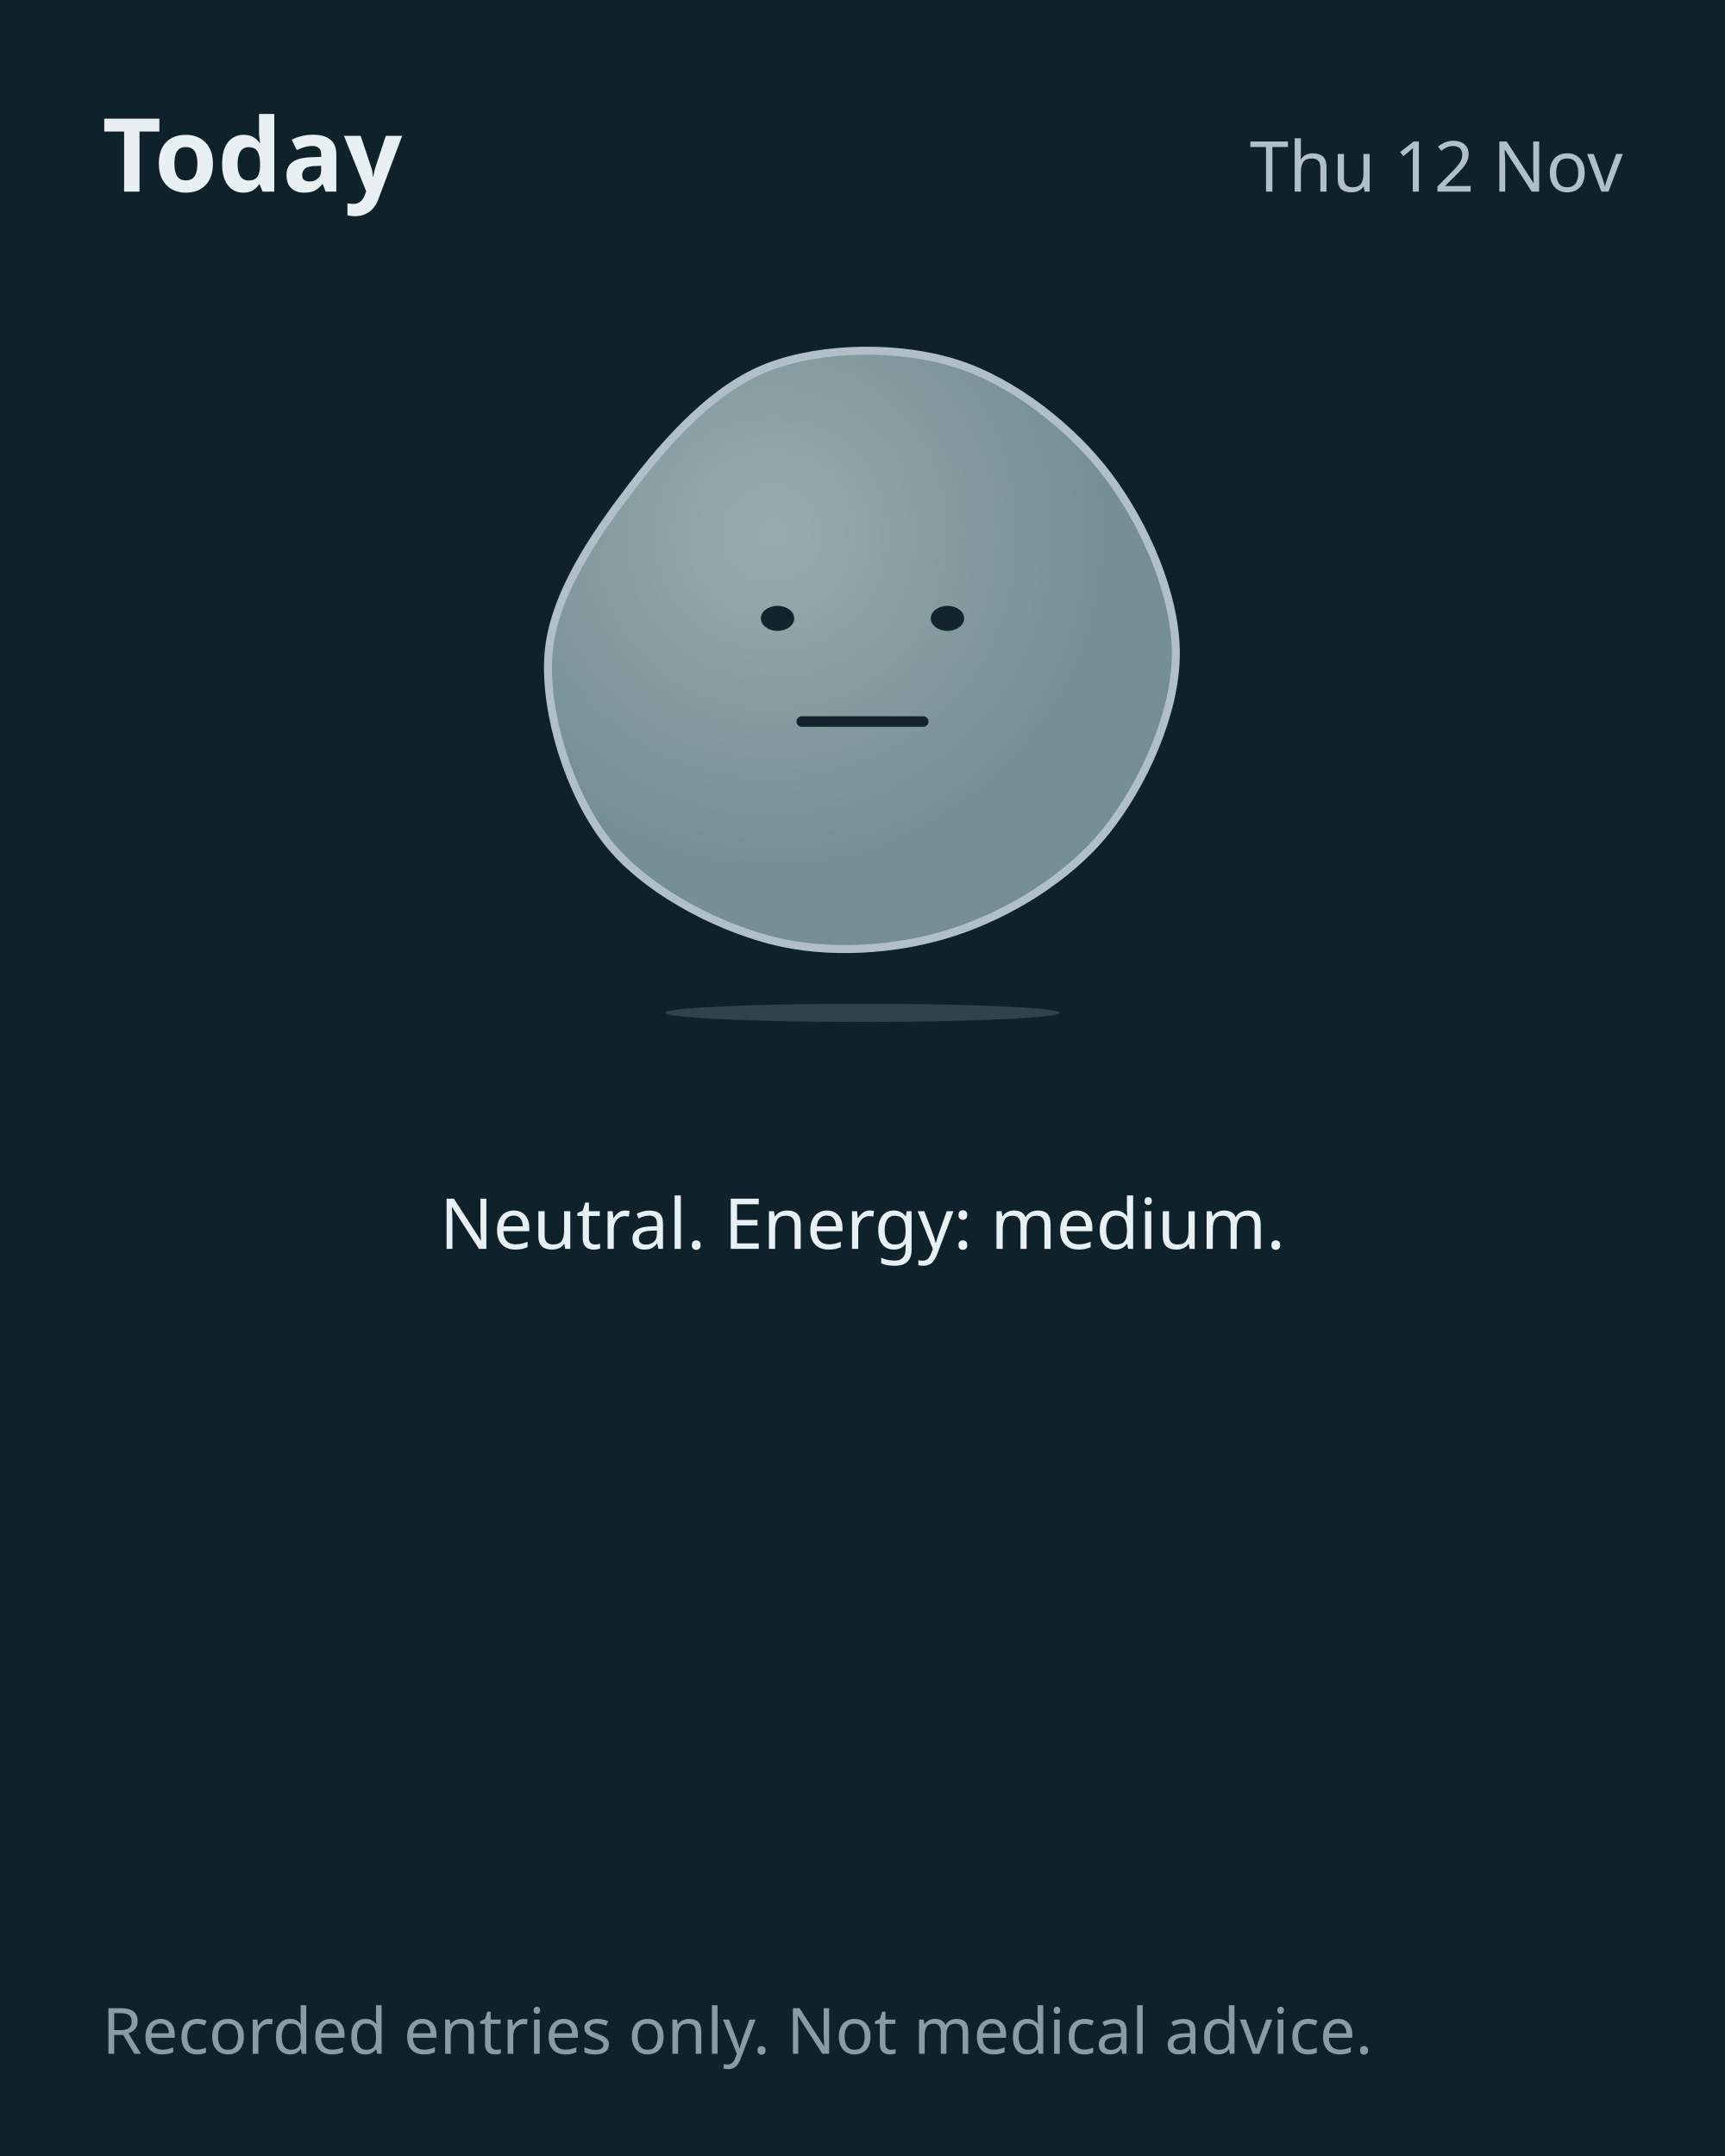
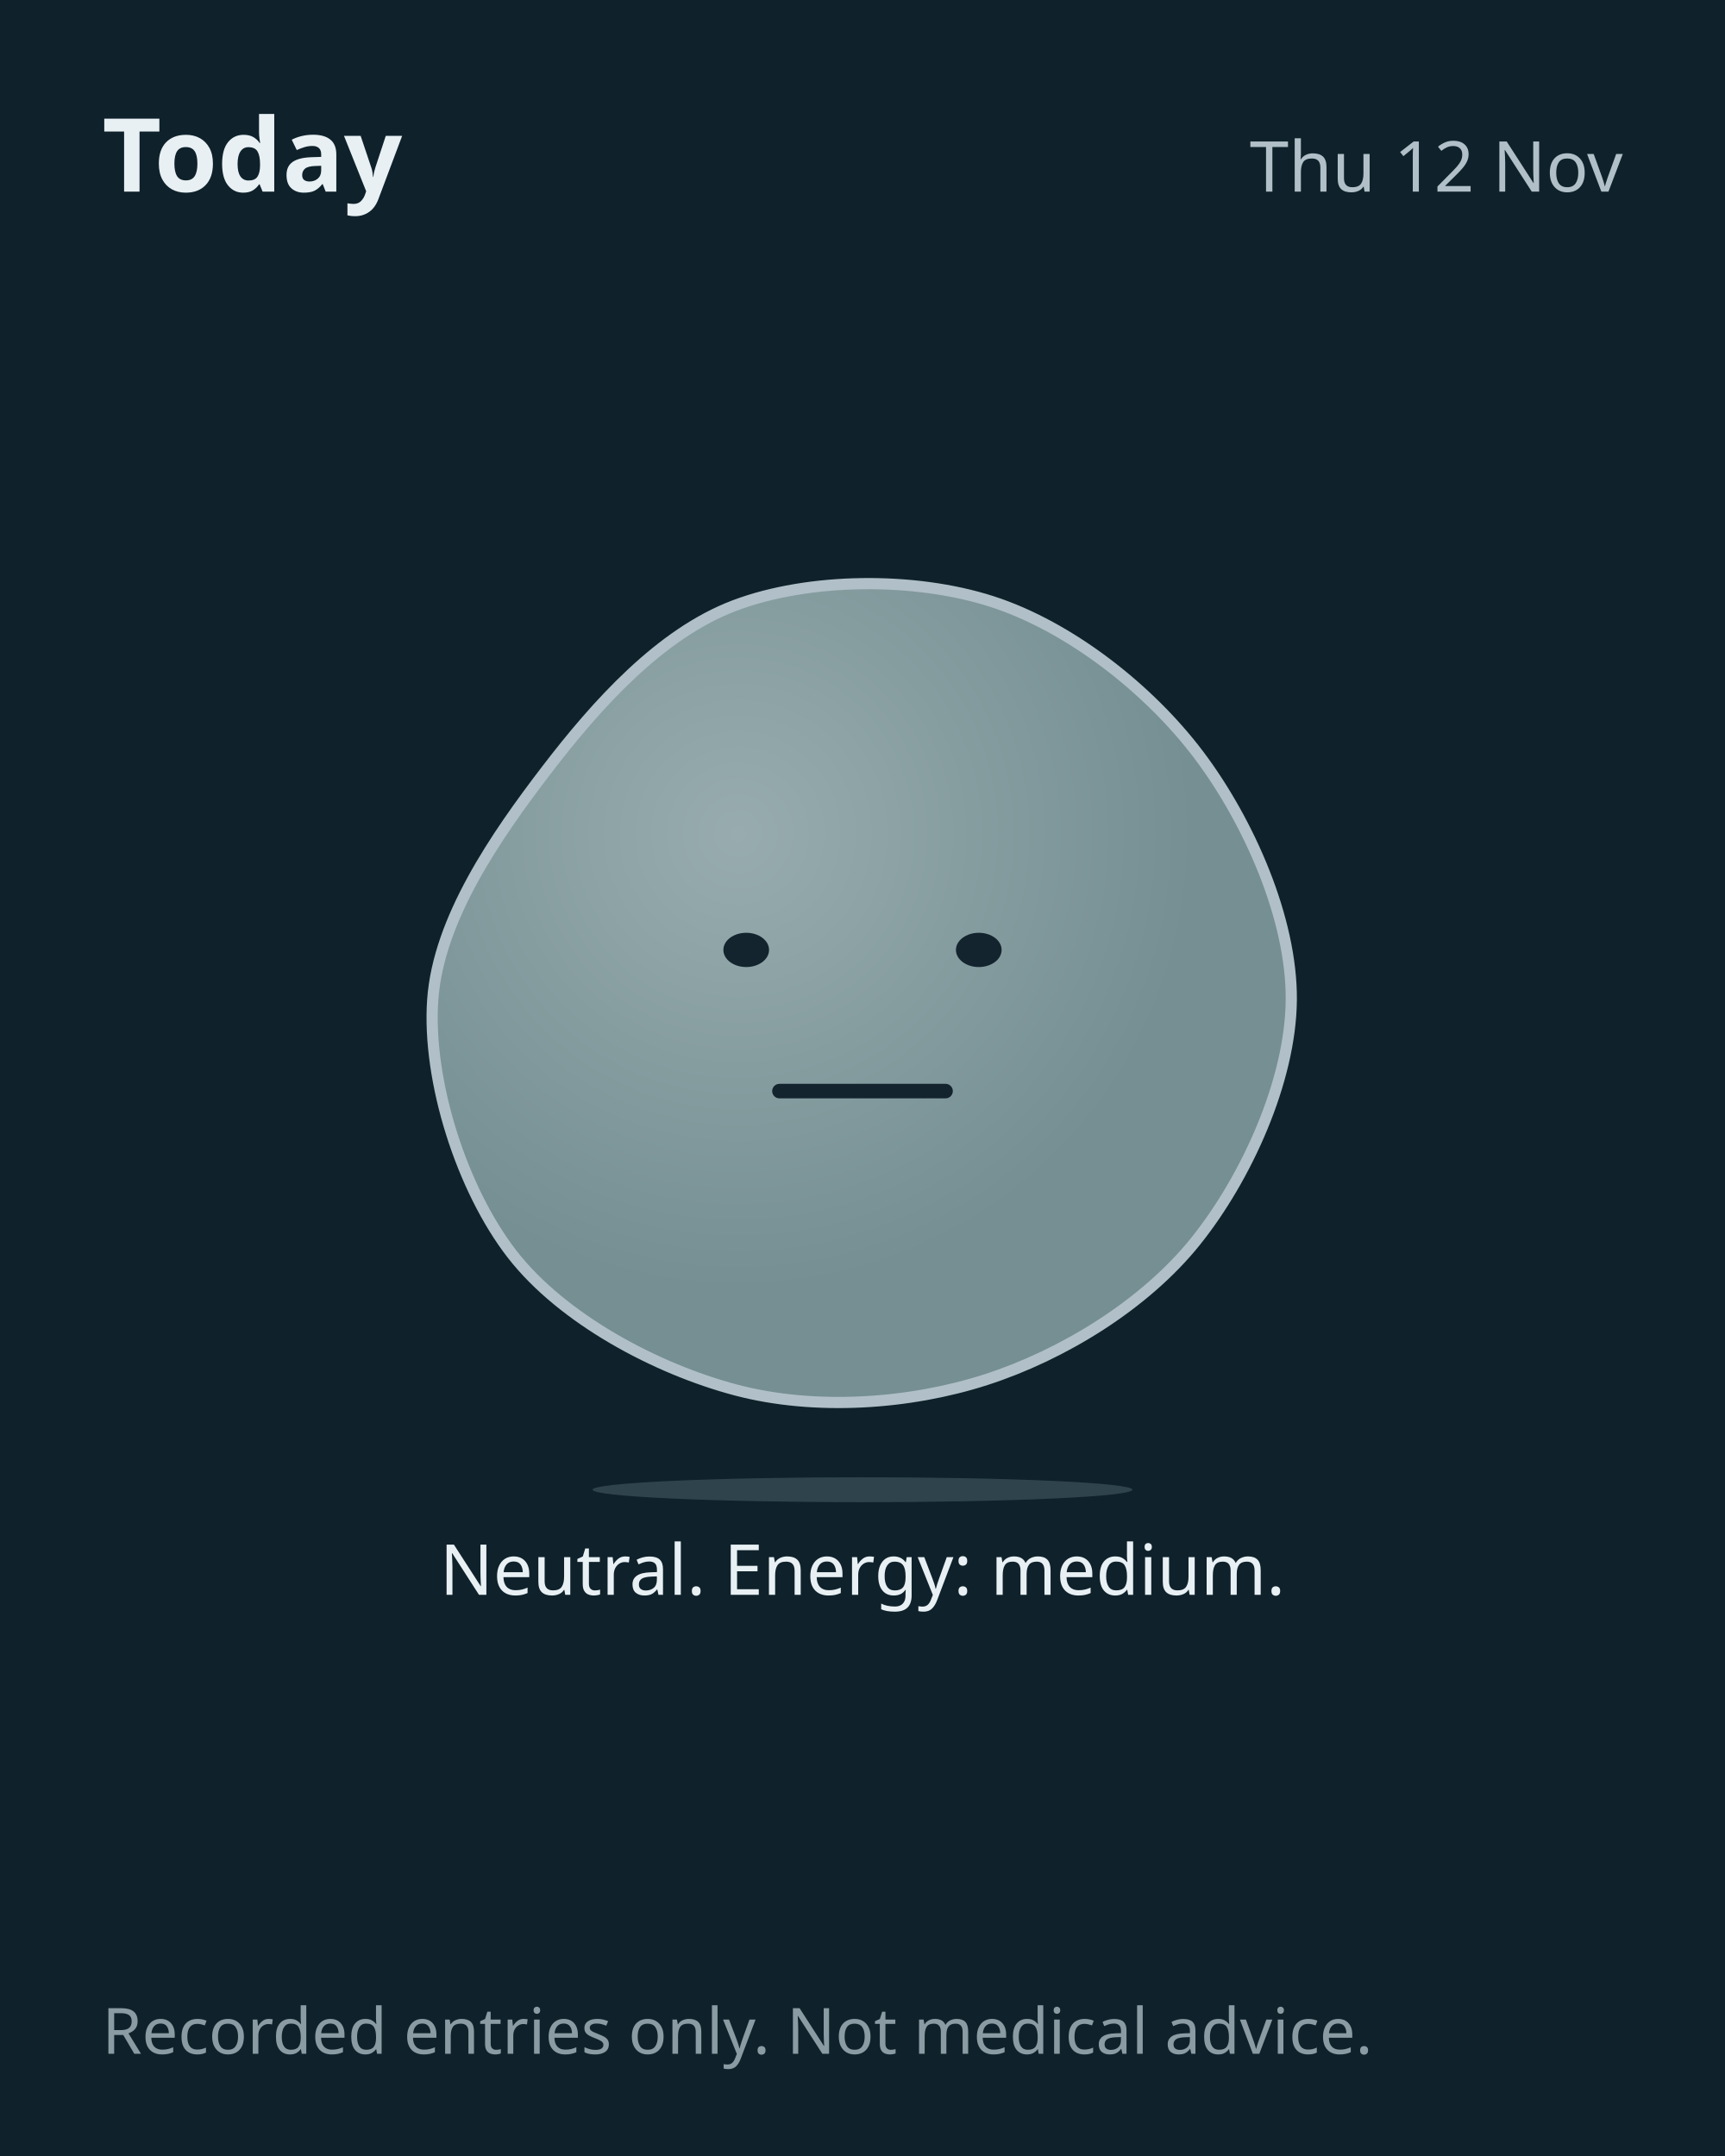
<svg xmlns="http://www.w3.org/2000/svg" width="1080" height="1350" viewBox="0 0 1080 1350">
  <defs>
-     <radialGradient id="g1" gradientUnits="userSpaceOnUse" cx="483" cy="334" r="209">
+     <radialGradient id="g1" gradientUnits="userSpaceOnUse" cx="462" cy="522" r="286">
      <stop offset="0" stop-color="#98acaf" />
      <stop offset="1" stop-color="#758f92" />
    </radialGradient>
  </defs>
  <rect width="1080" height="1350" fill="#0f222b" />
  <text x="64" y="120" font-family="Geologica" font-weight="600" font-size="64" fill="#e8f0f4">Today</text>
  <text x="1016" y="120" font-family="IBM Plex Sans" font-weight="500" font-size="44" fill="#b1c0c8" text-anchor="end">Thu 12 Nov</text>
  <g>
-     <ellipse cx="540" cy="634.2" rx="123.5" ry="5.7" fill="#2f434d" />
-     <path d="M736.18 410 C735.9 447.09 715.58 491.68 692.3 520.65 C669.02 549.63 631.54 572.53 596.48 583.84 C561.43 595.16 518.11 598.12 481.99 588.55 C445.86 578.99 402.82 556.21 379.72 526.45 C356.61 496.69 340.76 446.92 343.37 410 C345.98 373.08 372.39 334.99 395.39 304.93 C418.4 274.88 447.43 242.51 481.4 229.65 C515.37 216.79 563.78 216.37 599.21 227.78 C634.63 239.2 671.14 267.77 693.97 298.14 C716.8 328.51 736.46 372.91 736.18 410 Z" fill="url(#g1)" stroke="#b1c0c8" stroke-width="5" stroke-linecap="round" stroke-linejoin="round" />
-     <ellipse cx="486.8" cy="387.2" rx="10.45" ry="7.84" fill="#13242e" />
-     <ellipse cx="593.2" cy="387.2" rx="10.45" ry="7.84" fill="#13242e" />
-     <path d="M502 451.8 Q540 451.8 578 451.8" fill="none" stroke="#13242e" stroke-width="6.65" stroke-linecap="round" stroke-linejoin="round" />
+     <ellipse cx="540" cy="932.8" rx="169" ry="7.8" fill="#2f434d" />
+     <path d="M808.46 626 C808.08 676.75 780.27 737.77 748.41 777.42 C716.55 817.07 665.26 848.4 617.3 863.89 C569.33 879.38 510.05 883.42 460.61 870.33 C411.17 857.25 352.28 826.08 320.66 785.36 C289.05 744.63 267.35 676.52 270.93 626 C274.5 575.48 310.63 523.36 342.11 482.23 C373.59 441.09 413.33 396.8 459.81 379.2 C506.3 361.61 572.54 361.03 621.02 376.65 C669.5 392.27 719.45 431.37 750.69 472.92 C781.93 514.48 808.84 575.25 808.46 626 Z" fill="url(#g1)" stroke="#b1c0c8" stroke-width="7" stroke-linecap="round" stroke-linejoin="round" />
+     <ellipse cx="467.2" cy="594.8" rx="14.3" ry="10.73" fill="#13242e" />
+     <ellipse cx="612.8" cy="594.8" rx="14.3" ry="10.73" fill="#13242e" />
+     <path d="M488 683.2 Q540 683.2 592 683.2" fill="none" stroke="#13242e" stroke-width="9.1" stroke-linecap="round" stroke-linejoin="round" />
  </g>
-   <text x="540" y="782" font-family="IBM Plex Sans" font-weight="500" font-size="44" fill="#e8f0f4" text-anchor="middle">Neutral. Energy: medium.</text>
+   <text x="540" y="998.6" font-family="IBM Plex Sans" font-weight="500" font-size="44" fill="#e8f0f4" text-anchor="middle">Neutral. Energy: medium.</text>
  <text x="64" y="1286" font-family="IBM Plex Sans" font-weight="500" font-size="40" fill="#8b9ba3">Recorded entries only. Not medical advice.</text>
</svg>
